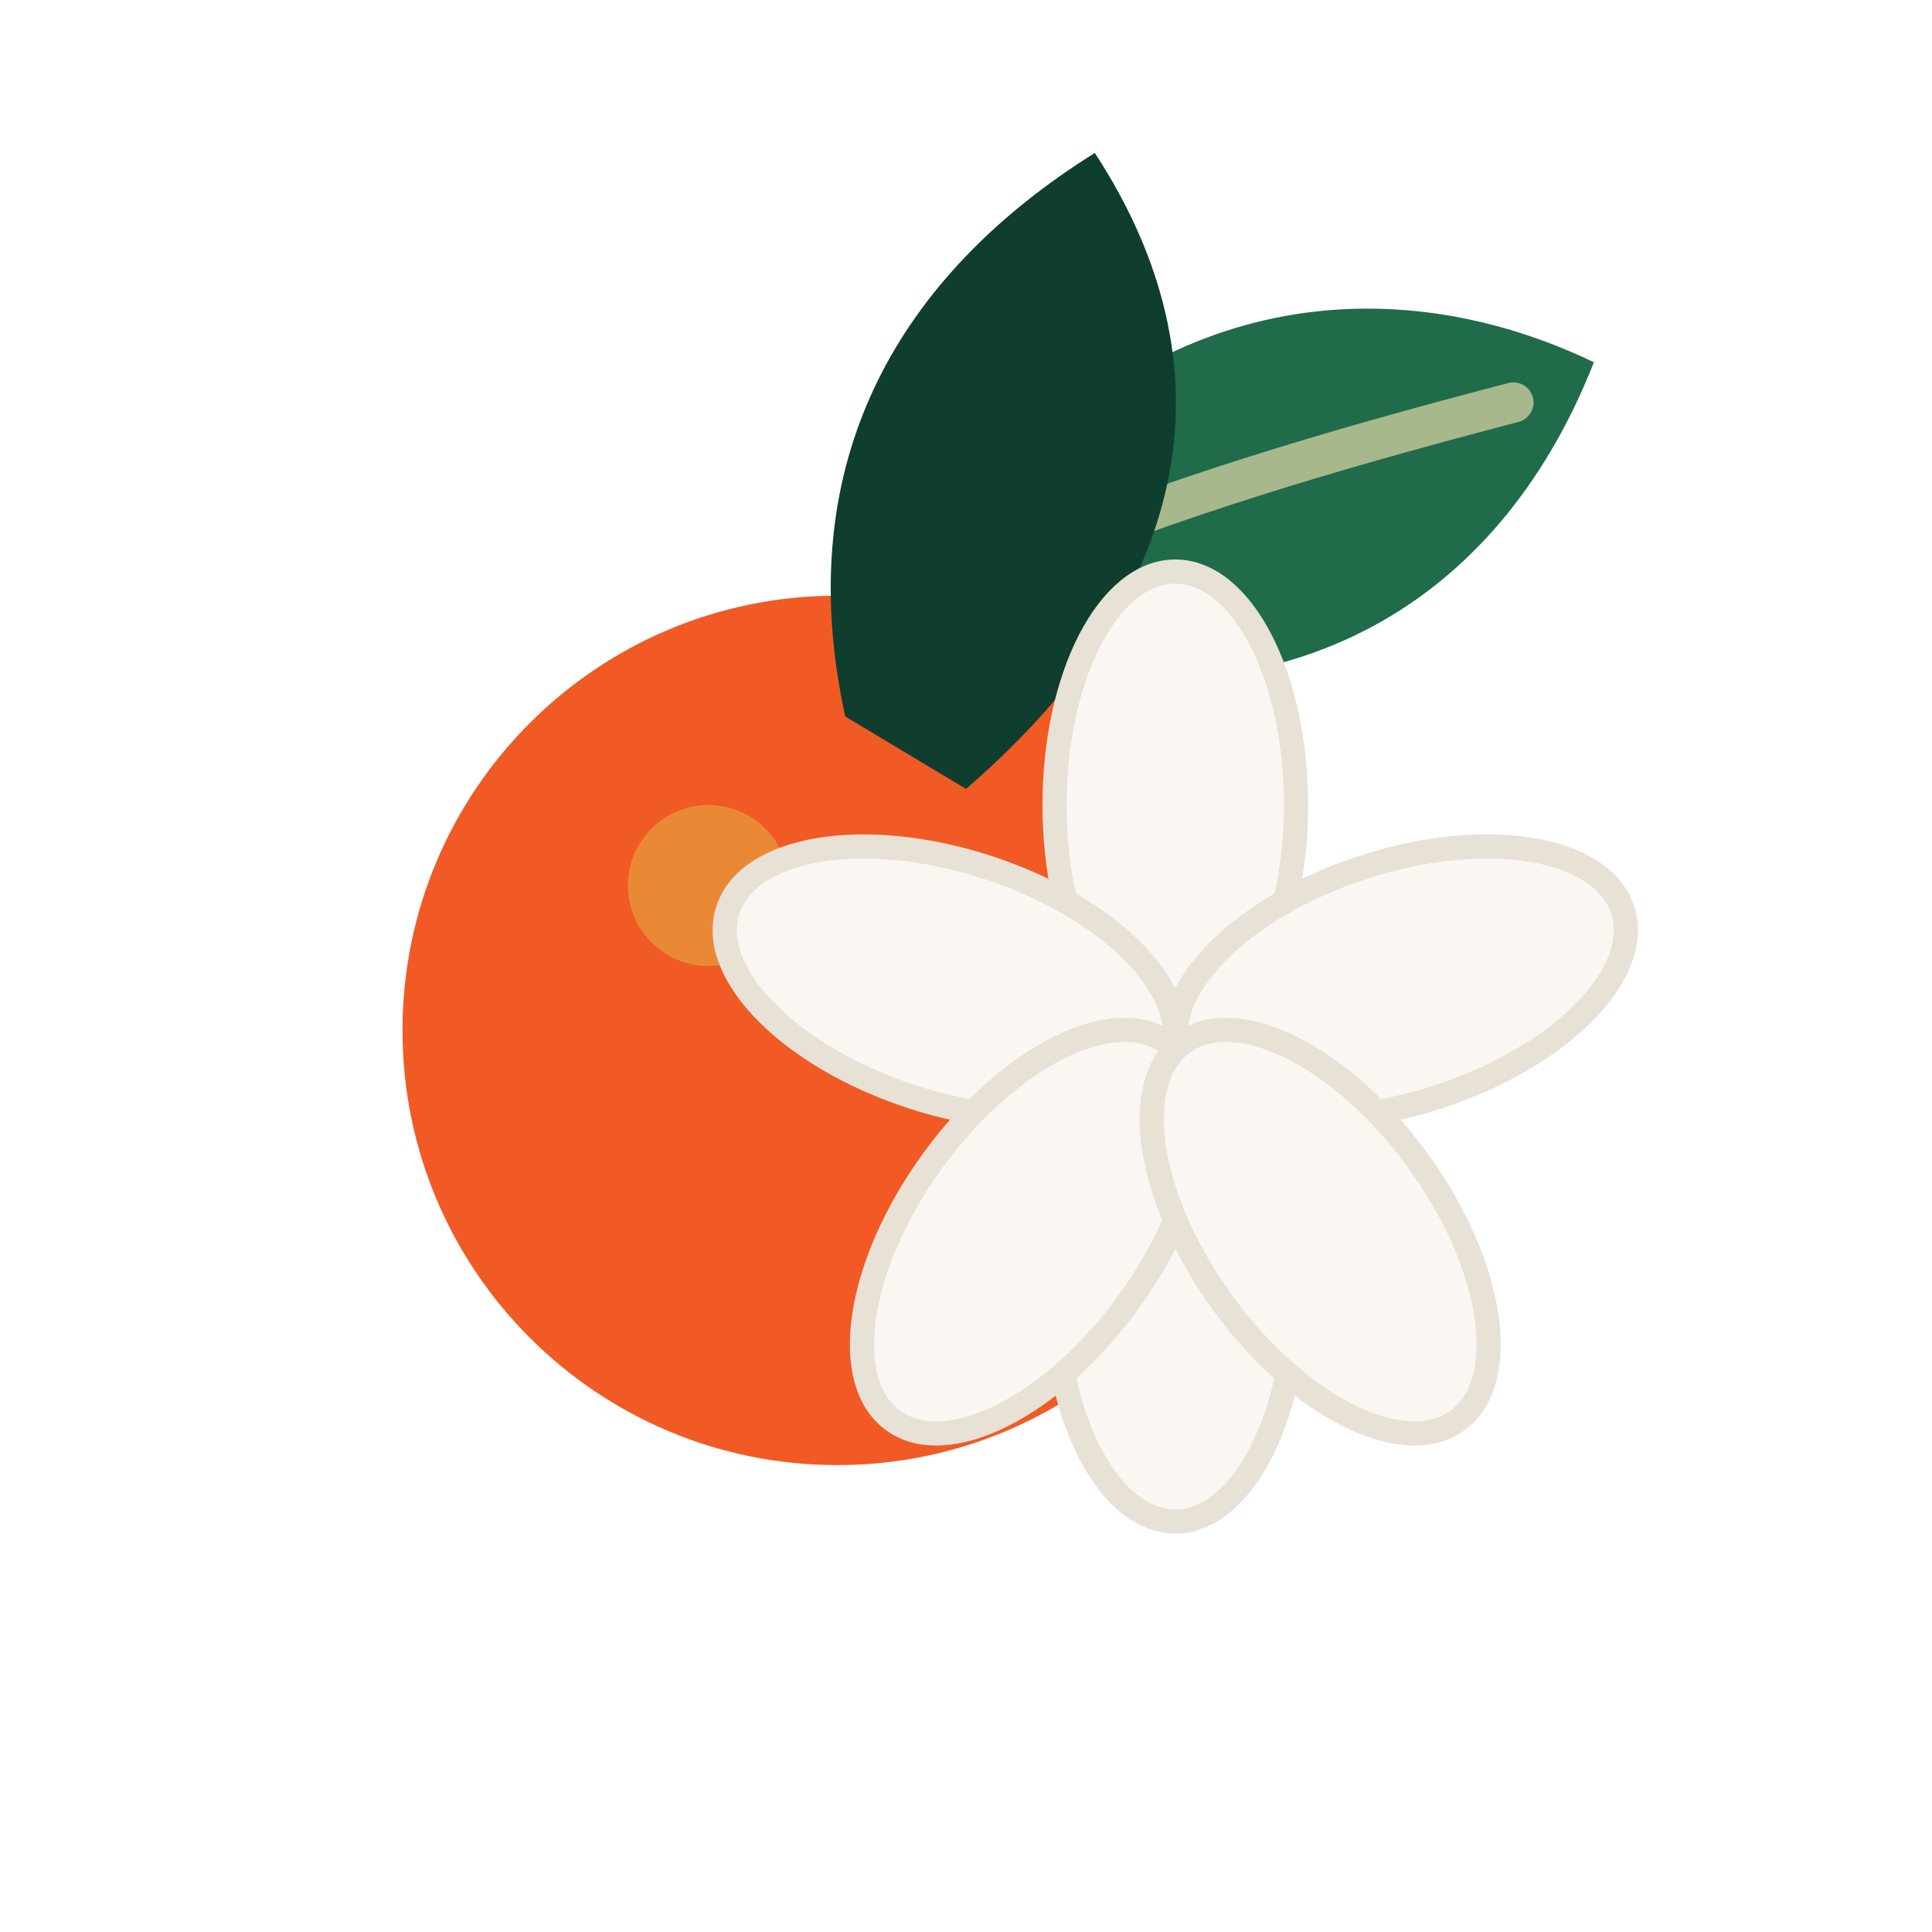
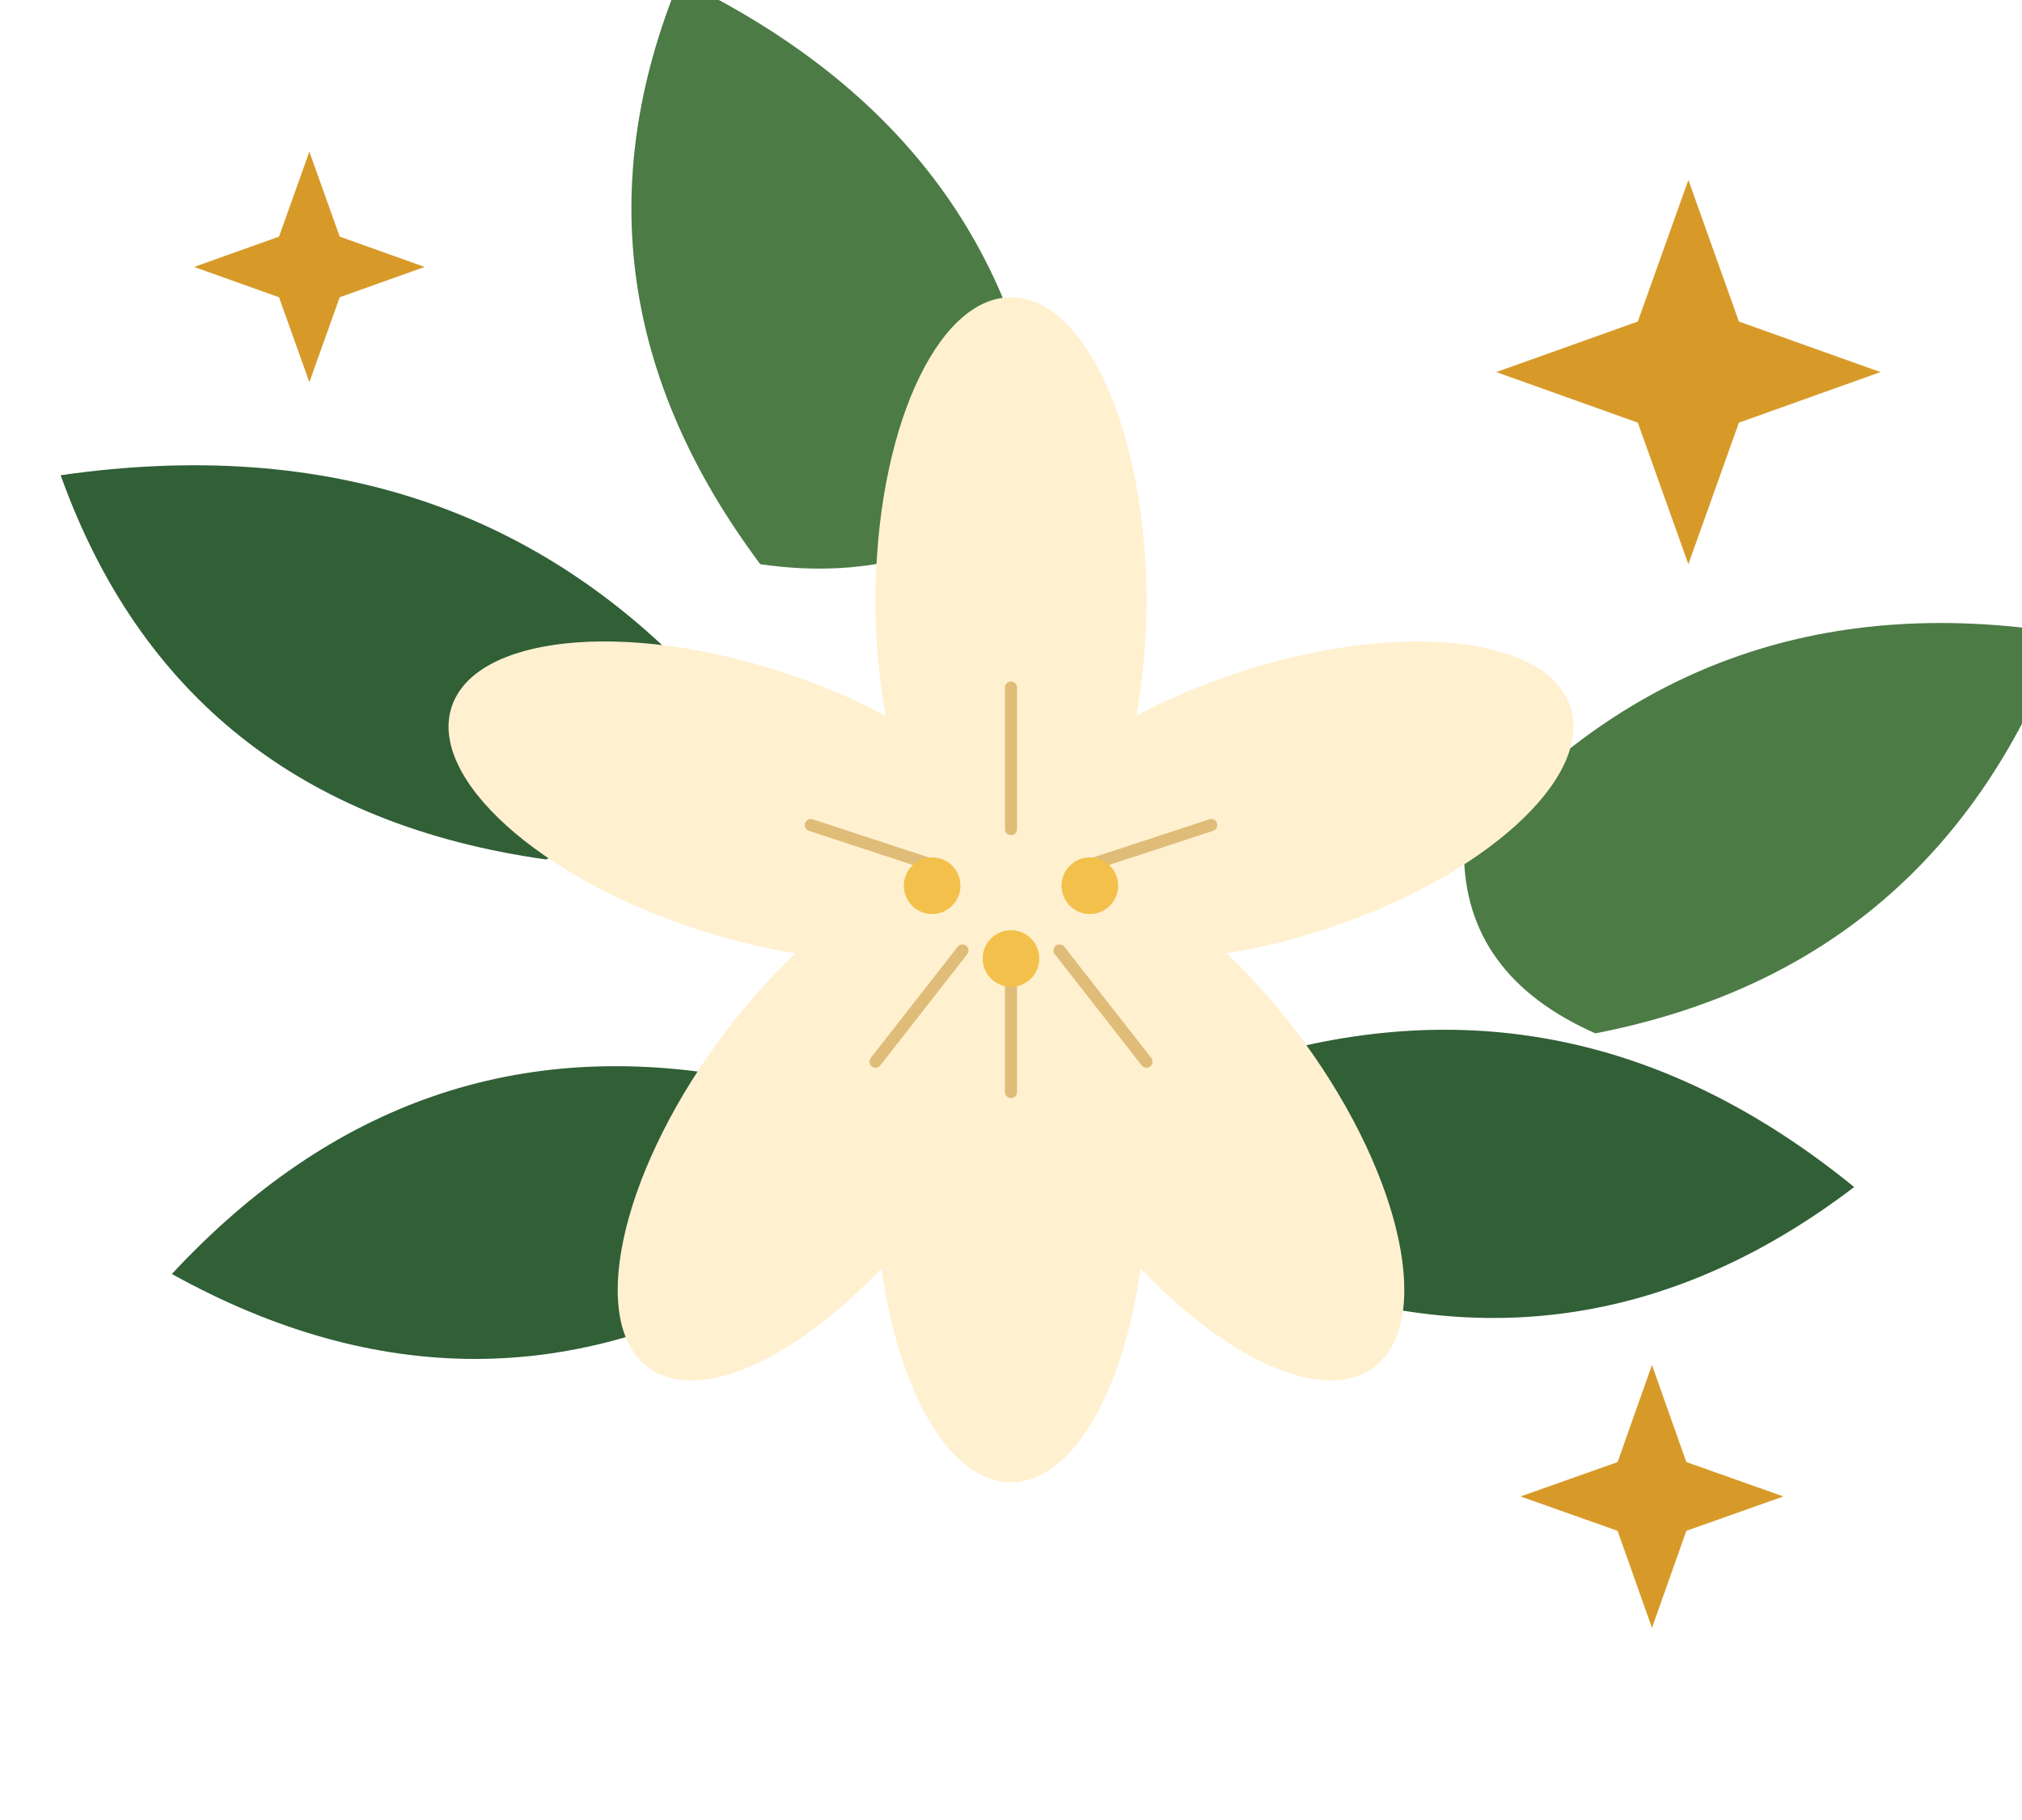
- <svg xmlns="http://www.w3.org/2000/svg" viewBox="0 0 240 240" role="img" aria-labelledby="title desc">
-   <rect width="240" height="240" fill="none" />
-   <circle cx="104" cy="128" r="54" fill="#F15A24" />
-   <circle cx="88" cy="110" r="10" fill="#E89B3C" opacity=".72" />
-   <path d="M121 64c22-28 52-31 77-19-11 28-35 45-72 38z" fill="#1F6B4A" />
-   <path d="M126 70c19-8 39-14 62-20" fill="none" stroke="#A7B88C" stroke-width="5" stroke-linecap="round" />
-   <path d="M105 61c-7-32 7-55 31-70 17 26 13 54-16 79z" fill="#0F3D2E" transform="translate(0 28)" />
-   <g transform="translate(146 130)">
-     <circle cx="0" cy="0" r="10" fill="#E89B3C" />
-     <ellipse cx="0" cy="-30" rx="15" ry="29" fill="#FAF7F2" stroke="#E7E1D6" stroke-width="3" />
-     <ellipse cx="0" cy="30" rx="15" ry="29" fill="#FAF7F2" stroke="#E7E1D6" stroke-width="3" />
-     <ellipse cx="-28" cy="-8" rx="15" ry="29" fill="#FAF7F2" stroke="#E7E1D6" stroke-width="3" transform="rotate(-72 -28 -8)" />
-     <ellipse cx="28" cy="-8" rx="15" ry="29" fill="#FAF7F2" stroke="#E7E1D6" stroke-width="3" transform="rotate(72 28 -8)" />
-     <ellipse cx="-18" cy="23" rx="15" ry="29" fill="#FAF7F2" stroke="#E7E1D6" stroke-width="3" transform="rotate(36 -18 23)" />
-     <ellipse cx="18" cy="23" rx="15" ry="29" fill="#FAF7F2" stroke="#E7E1D6" stroke-width="3" transform="rotate(-36 18 23)" />
+ <svg xmlns="http://www.w3.org/2000/svg" viewBox="0 0 1000 900" role="img" aria-labelledby="title desc">
+   <defs>
+     <style>.leaf{fill:#315f36}.leaf2{fill:#4c7b45}.gold{fill:#d79a29}.petal{fill:#fff0d0}.line{fill:none;stroke:#dfbd78;stroke-width:6;stroke-linecap:round}</style>
+   </defs>
+   <path d="M270 425C149 408 69 344 30 235c132-19 239 17 321 108-17 39-44 66-81 82Z" class="leaf" />
+   <path d="M724 421c77-91 176-127 296-108-41 110-118 176-231 198-43-19-65-49-65-90Z" class="leaf2" />
+   <path d="M376 279c-68-91-82-187-40-289 110 53 171 135 182 247-40 36-87 50-142 42Z" class="leaf2" />
+   <path d="M381 630c-96 56-195 56-296 0 79-85 172-117 280-97 25 28 30 60 16 97Z" class="leaf" />
+   <path d="M633 632c101 37 196 22 284-45-86-70-179-93-280-68-22 34-23 72-4 113Z" class="leaf" />
+   <g transform="translate(500 440)">
+     <circle cx="0" cy="0" r="30" class="gold" />
+     <ellipse cx="0" cy="-143" rx="67" ry="150" class="petal" />
+     <ellipse cx="0" cy="143" rx="67" ry="150" class="petal" />
+     <ellipse cx="-134" cy="-44" rx="67" ry="150" class="petal" transform="rotate(-72 -134 -44)" />
+     <ellipse cx="134" cy="-44" rx="67" ry="150" class="petal" transform="rotate(72 134 -44)" />
+     <ellipse cx="-91" cy="115" rx="67" ry="150" class="petal" transform="rotate(36 -91 115)" />
+     <ellipse cx="91" cy="115" rx="67" ry="150" class="petal" transform="rotate(-36 91 115)" />
+     <path d="M0-100v70M0 100V30M-99-32l67 22M99-32 32-10M-67 85l43-55M67 85 24 30" class="line" />
+     <circle cx="-39" cy="-2" r="14" fill="#f3c14b" />
+     <circle cx="39" cy="-2" r="14" fill="#f3c14b" />
+     <circle cx="0" cy="34" r="14" fill="#f3c14b" />
  </g>
+   <path d="M835 89l25 70 70 25-70 25-25 70-25-70-70-25 70-25 25-70Z" class="gold" />
+   <path d="M153 75l15 42 42 15-42 15-15 42-15-42-42-15 42-15 15-42Z" class="gold" />
+   <path d="M817 675l17 48 48 17-48 17-17 48-17-48-48-17 48-17 17-48Z" class="gold" />
</svg>
